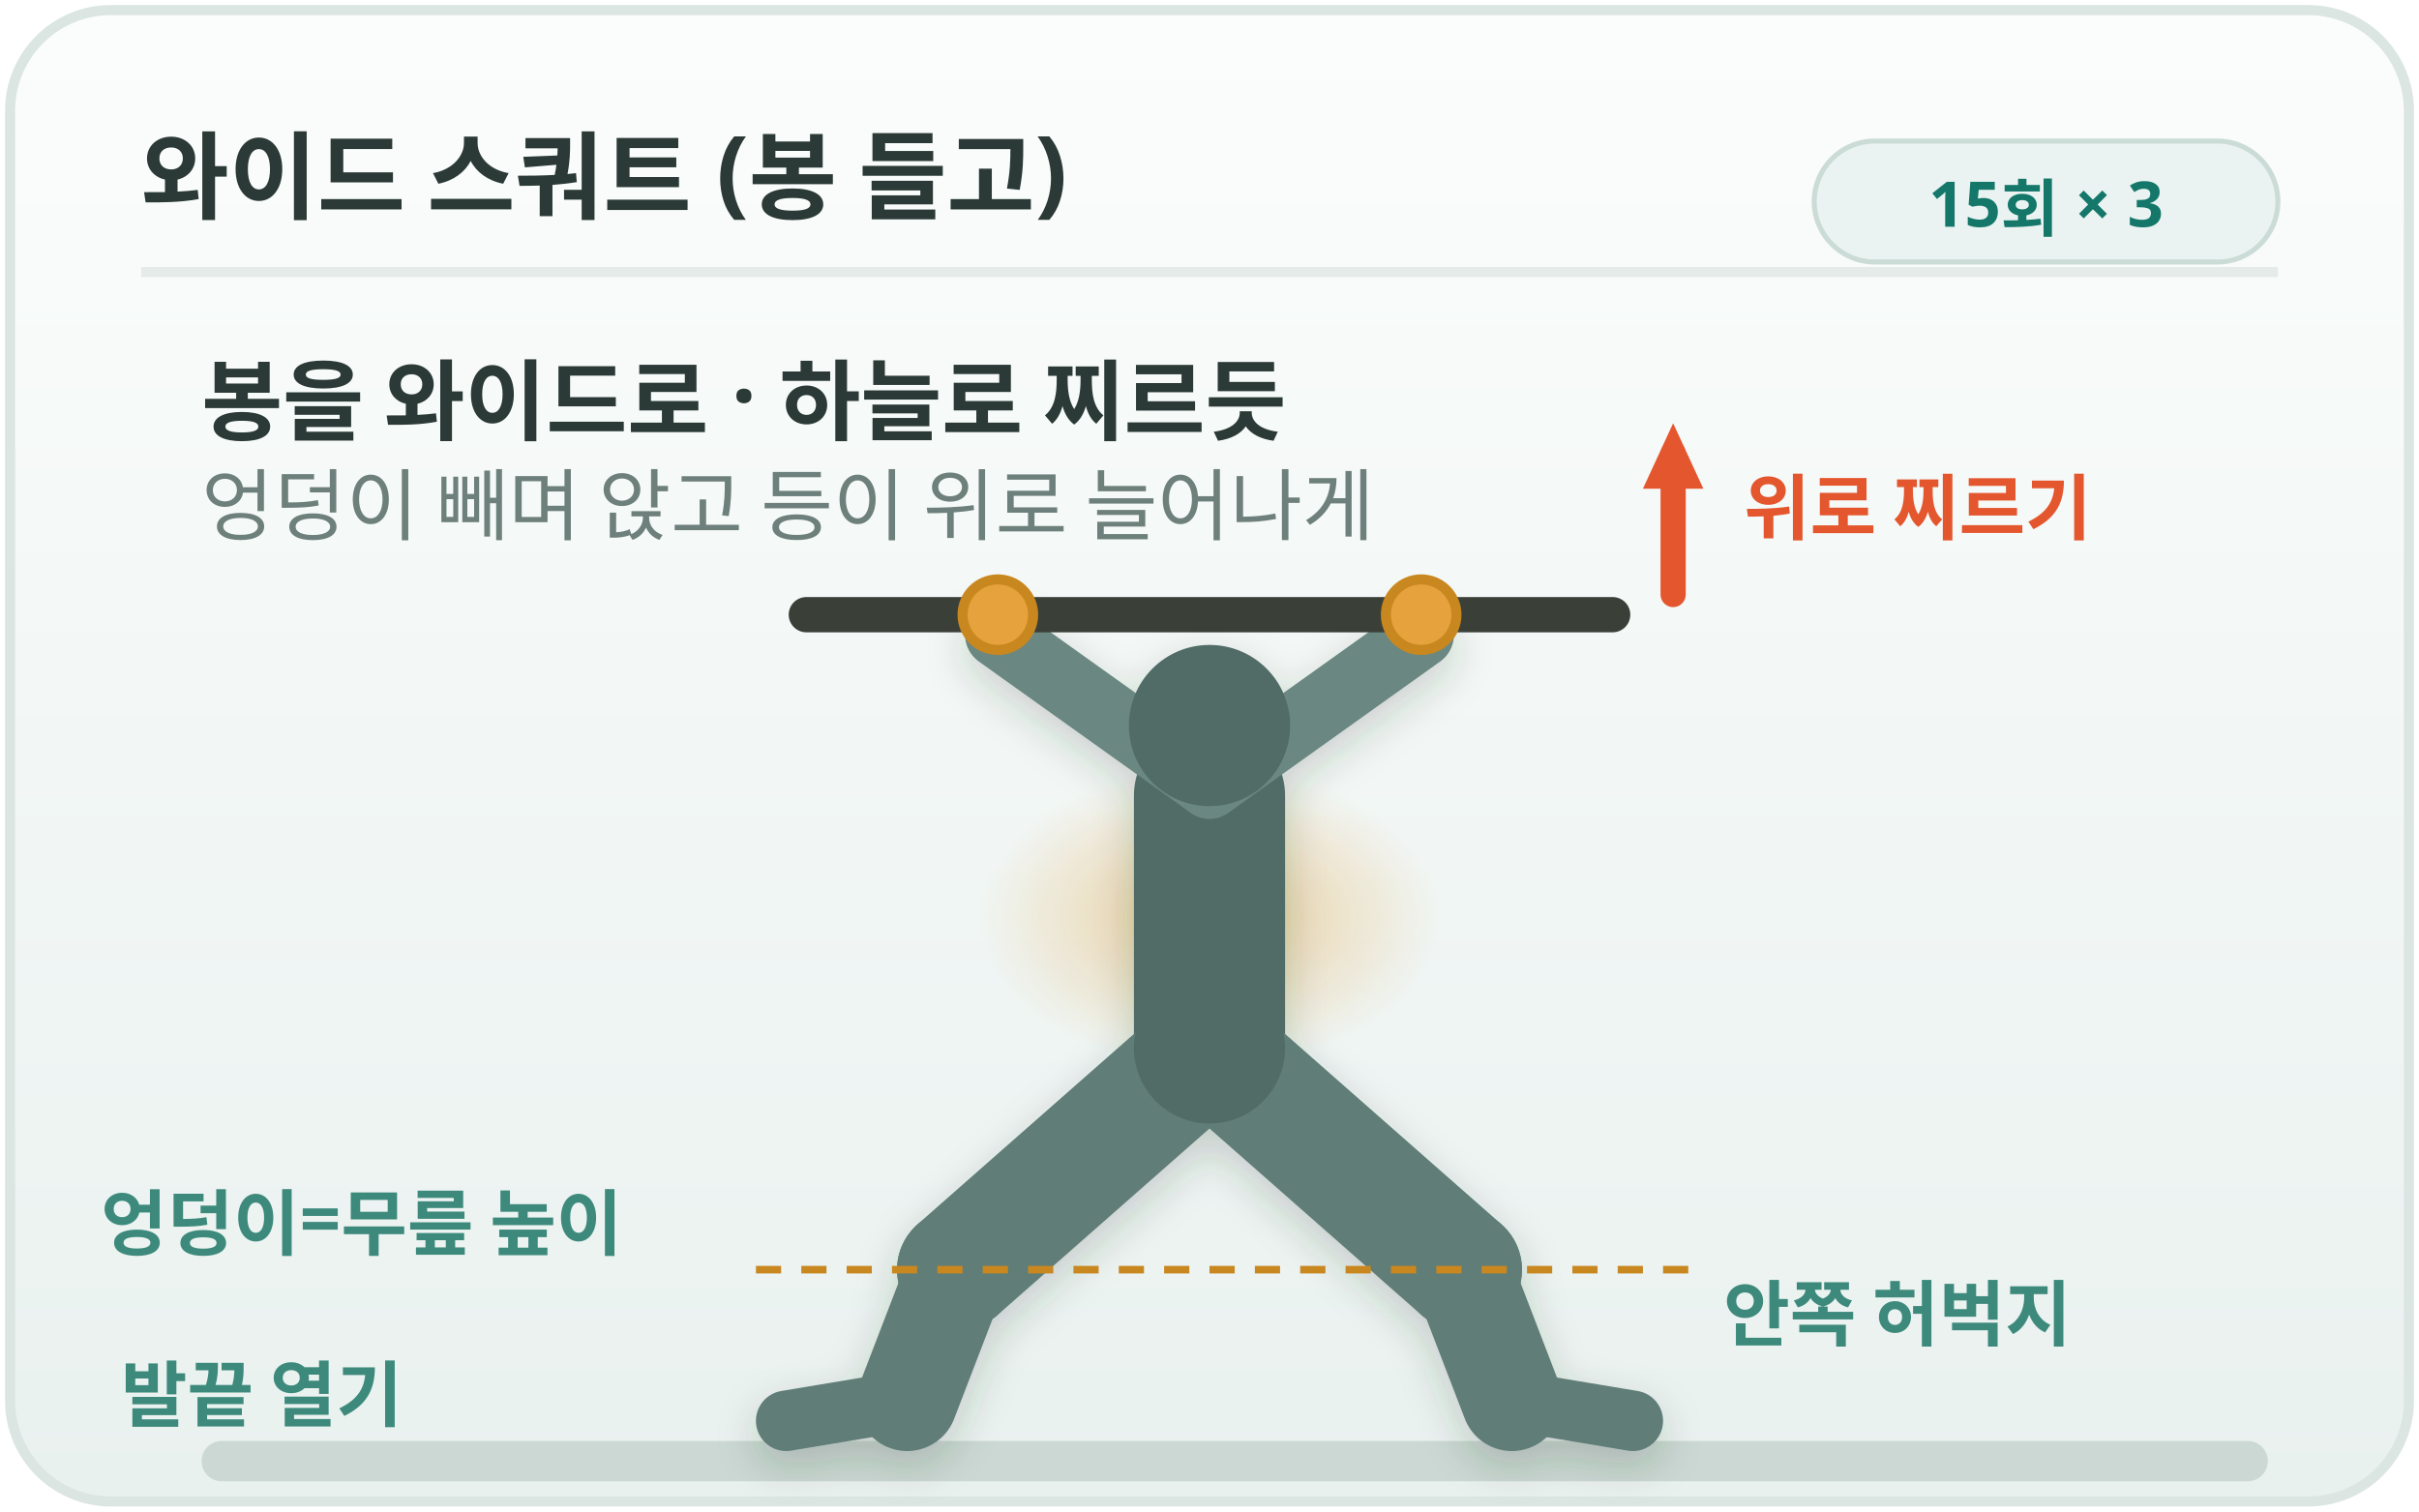
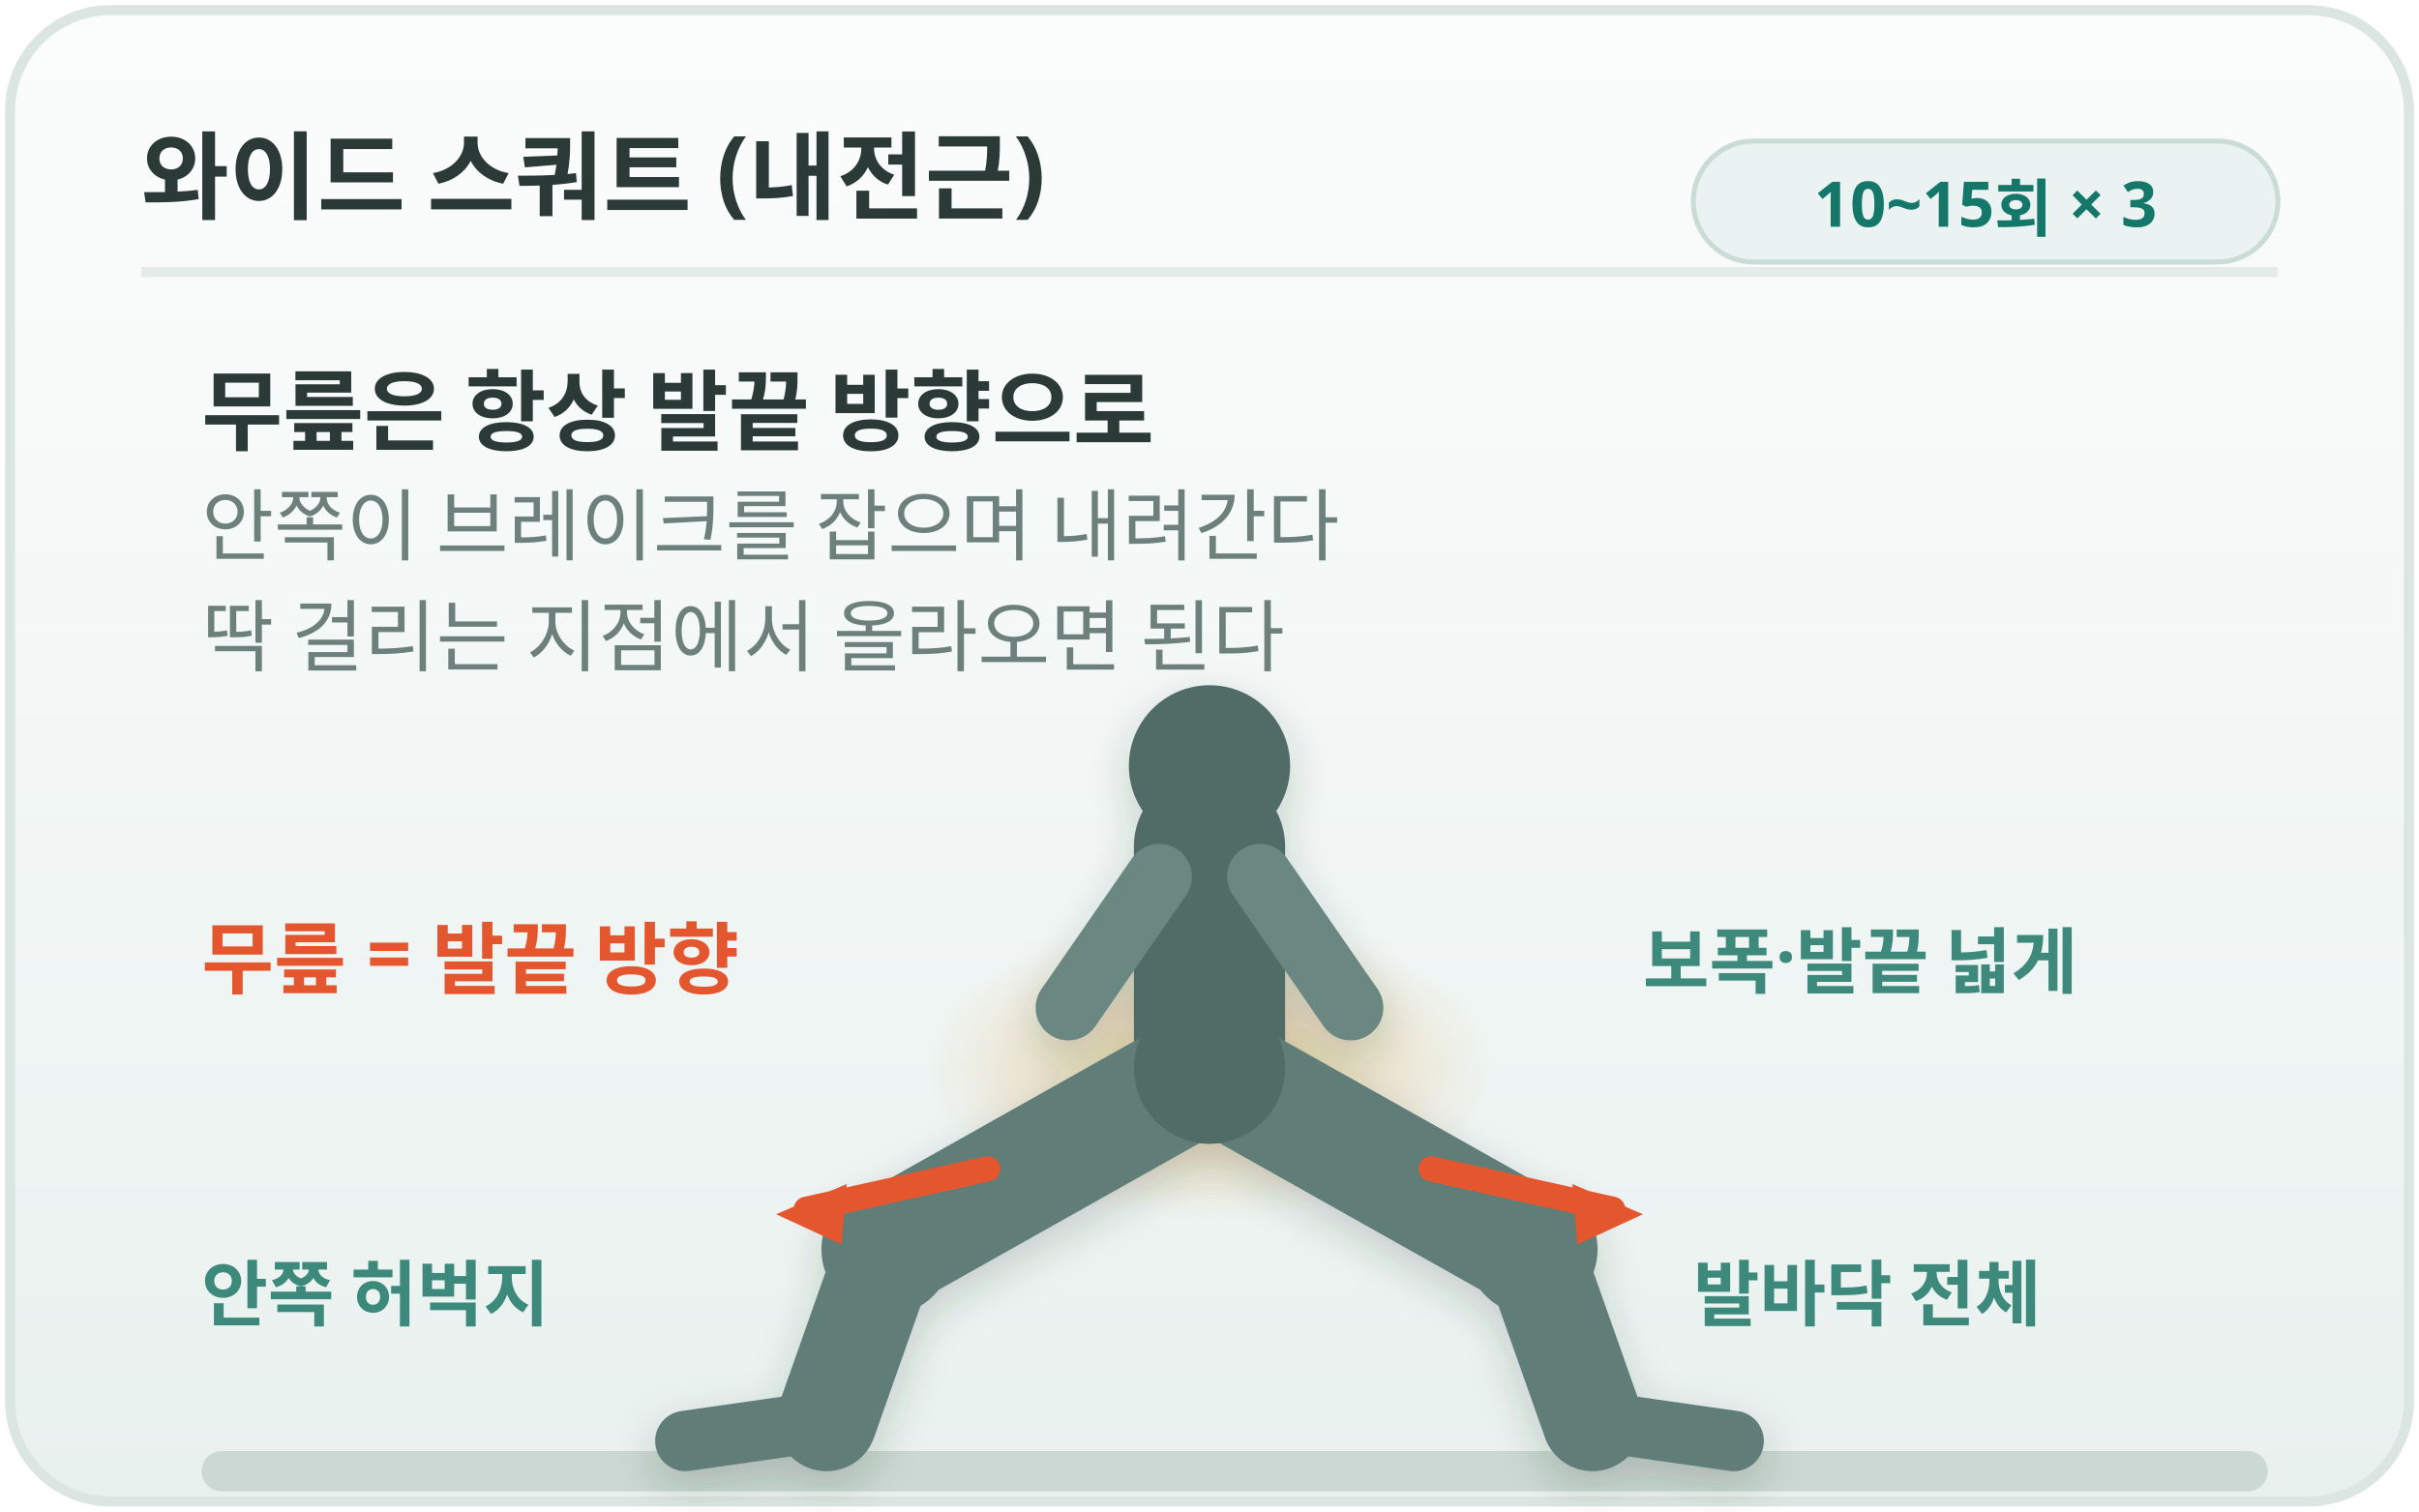
<svg xmlns="http://www.w3.org/2000/svg" viewBox="0 0 480 300" font-family="'Noto Sans KR','Apple SD Gothic Neo',sans-serif">
  <defs>
    <linearGradient id="bg" x1="0" y1="0" x2="0" y2="1">
      <stop offset="0" stop-color="#FBFDFC" />
      <stop offset="1" stop-color="#E9F1EF" />
    </linearGradient>
    <radialGradient id="glow" cx="50%" cy="50%" r="50%">
      <stop offset="0" stop-color="#E0982A" stop-opacity="0.45" />
      <stop offset="1" stop-color="#E0982A" stop-opacity="0" />
    </radialGradient>
    <filter id="soft" x="-30%" y="-30%" width="160%" height="160%">
      <feDropShadow dx="0" dy="3" stdDeviation="4" flood-color="#22332F" flood-opacity="0.20" />
    </filter>
  </defs>
  <rect x="2" y="2" width="476" height="296" rx="20" fill="url(#bg)" stroke="#DBE5E2" stroke-width="2" />
-   <text x="28" y="42" font-size="19" font-weight="700" fill="#2B3A36">와이드 스쿼트 (봉 들고)</text>
+   <text x="28" y="42" font-size="19" font-weight="700" fill="#2B3A36">와이드 스쿼트 (내전근)</text>
  <line x1="28" y1="54" x2="452" y2="54" stroke="#E4EBE9" stroke-width="2" />
-   <text x="40" y="86" font-size="17.5" font-weight="600" fill="#2B3A36">봉을 와이드로 · 하늘로 찌르듯</text>
-   <text x="40" y="106" font-size="15.6" fill="#6E807B">엉덩이 빼며 앉고 등이 위로 늘어나게</text>
-   <rect x="40" y="286" width="410" height="8" rx="4" fill="#CBD8D3" />
-   <ellipse cx="240" cy="182" rx="46" ry="30" fill="url(#glow)" />
+   <text x="40" y="88" font-size="17.5" font-weight="600" fill="#2B3A36">무릎은 항상 발끝 방향으로</text>
+   <text x="40" y="110" font-size="15.6" fill="#6E807B">안쪽이 브레이크를 잡으며 내려간다</text>
+   <text x="40" y="132" font-size="15.6" fill="#6E807B">딱 걸리는 지점에서 올라오면 된다</text>
+   <rect x="40" y="288" width="410" height="8" rx="4" fill="#CBD8D3" />
+   <ellipse cx="240" cy="212" rx="56" ry="30" fill="url(#glow)" />
  <g filter="url(#soft)" stroke-linecap="round">
-     <line x1="240" y1="158" x2="240" y2="208" stroke="#516C66" stroke-width="30" />
-     <line x1="240" y1="208" x2="190" y2="252" stroke="#607D77" stroke-width="24" />
-     <line x1="190" y1="252" x2="180" y2="278" stroke="#607D77" stroke-width="20" />
-     <line x1="180" y1="278" x2="156" y2="282" stroke="#607D77" stroke-width="12" />
-     <line x1="240" y1="208" x2="290" y2="252" stroke="#607D77" stroke-width="24" />
-     <line x1="290" y1="252" x2="300" y2="278" stroke="#607D77" stroke-width="20" />
-     <line x1="300" y1="278" x2="324" y2="282" stroke="#607D77" stroke-width="12" />
-     <line x1="240" y1="156" x2="198" y2="126" stroke="#6A8781" stroke-width="13" />
-     <line x1="240" y1="156" x2="282" y2="126" stroke="#6A8781" stroke-width="13" />
-     <circle cx="240" cy="208" r="15" fill="#516C66" />
-     <circle cx="190" cy="252" r="12" fill="#607D77" />
-     <circle cx="290" cy="252" r="12" fill="#607D77" />
-     <circle cx="240" cy="144" r="16" fill="#516C66" />
+     <line x1="240" y1="168" x2="240" y2="212" stroke="#516C66" stroke-width="30" />
+     <line x1="240" y1="212" x2="176" y2="248" stroke="#607D77" stroke-width="24" />
+     <line x1="176" y1="248" x2="164" y2="282" stroke="#607D77" stroke-width="20" />
+     <line x1="164" y1="282" x2="136" y2="286" stroke="#607D77" stroke-width="12" />
+     <line x1="240" y1="212" x2="304" y2="248" stroke="#607D77" stroke-width="24" />
+     <line x1="304" y1="248" x2="316" y2="282" stroke="#607D77" stroke-width="20" />
+     <line x1="316" y1="282" x2="344" y2="286" stroke="#607D77" stroke-width="12" />
+     <line x1="230" y1="174" x2="212" y2="200" stroke="#6A8781" stroke-width="13" />
+     <line x1="250" y1="174" x2="268" y2="200" stroke="#6A8781" stroke-width="13" />
+     <circle cx="240" cy="212" r="15" fill="#516C66" />
+     <circle cx="176" cy="248" r="13" fill="#607D77" />
+     <circle cx="304" cy="248" r="13" fill="#607D77" />
+     <circle cx="240" cy="152" r="16" fill="#516C66" />
  </g>
-   <line x1="160" y1="122" x2="320" y2="122" stroke="#3A4038" stroke-width="7" stroke-linecap="round" />
-   <circle cx="198" cy="122" r="7" fill="#E6A23C" stroke="#C9871F" stroke-width="2" />
-   <circle cx="282" cy="122" r="7" fill="#E6A23C" stroke="#C9871F" stroke-width="2" />
-   <line x1="332" y1="118" x2="332" y2="90" stroke="#E4572E" stroke-width="5" stroke-linecap="round" />
-   <polygon points="332,84 326,97 338,97" fill="#E4572E" />
-   <text x="346" y="106" font-size="14.3" font-weight="700" fill="#E4572E">위로 찌르기</text>
-   <line x1="150" y1="252" x2="336" y2="252" stroke="#C9871F" stroke-width="1.5" stroke-dasharray="5 4" />
-   <text x="20" y="248" font-size="14.3" font-weight="700" fill="#3D8A7C">엉덩이=무릎 높이</text>
-   <text x="24" y="282" font-size="14.3" font-weight="700" fill="#3D8A7C">발끝 열기</text>
-   <text x="342" y="266" font-size="14.3" font-weight="700" fill="#3D8A7C">안쪽 허벅지</text>
-   <rect x="360" y="28" width="92" height="24" rx="12" fill="#EAF3F1" stroke="#CBDCD7" />
-   <text x="406" y="45" font-size="12.5" font-weight="700" fill="#14776A" text-anchor="middle">15회 × 3</text>
+   <line x1="196" y1="232" x2="160" y2="240" stroke="#E4572E" stroke-width="5" stroke-linecap="round" />
+   <polygon points="154,241 168,235 167,247" fill="#E4572E" />
+   <line x1="284" y1="232" x2="320" y2="240" stroke="#E4572E" stroke-width="5" stroke-linecap="round" />
+   <polygon points="326,241 312,235 313,247" fill="#E4572E" />
+   <text x="40" y="196" font-size="15.6" font-weight="700" fill="#E4572E">무릎 = 발끝 방향</text>
+   <text x="326" y="196" font-size="14.3" font-weight="700" fill="#3D8A7C">보폭·발끝 넓게</text>
+   <text x="40" y="262" font-size="14.3" font-weight="700" fill="#3D8A7C">안쪽 허벅지</text>
+   <text x="336" y="262" font-size="14.3" font-weight="700" fill="#3D8A7C">발바닥 전체</text>
+   <rect x="336" y="28" width="116" height="24" rx="12" fill="#EAF3F1" stroke="#CBDCD7" />
+   <text x="394" y="45" font-size="12.5" font-weight="700" fill="#14776A" text-anchor="middle">10~15회 × 3</text>
</svg>
